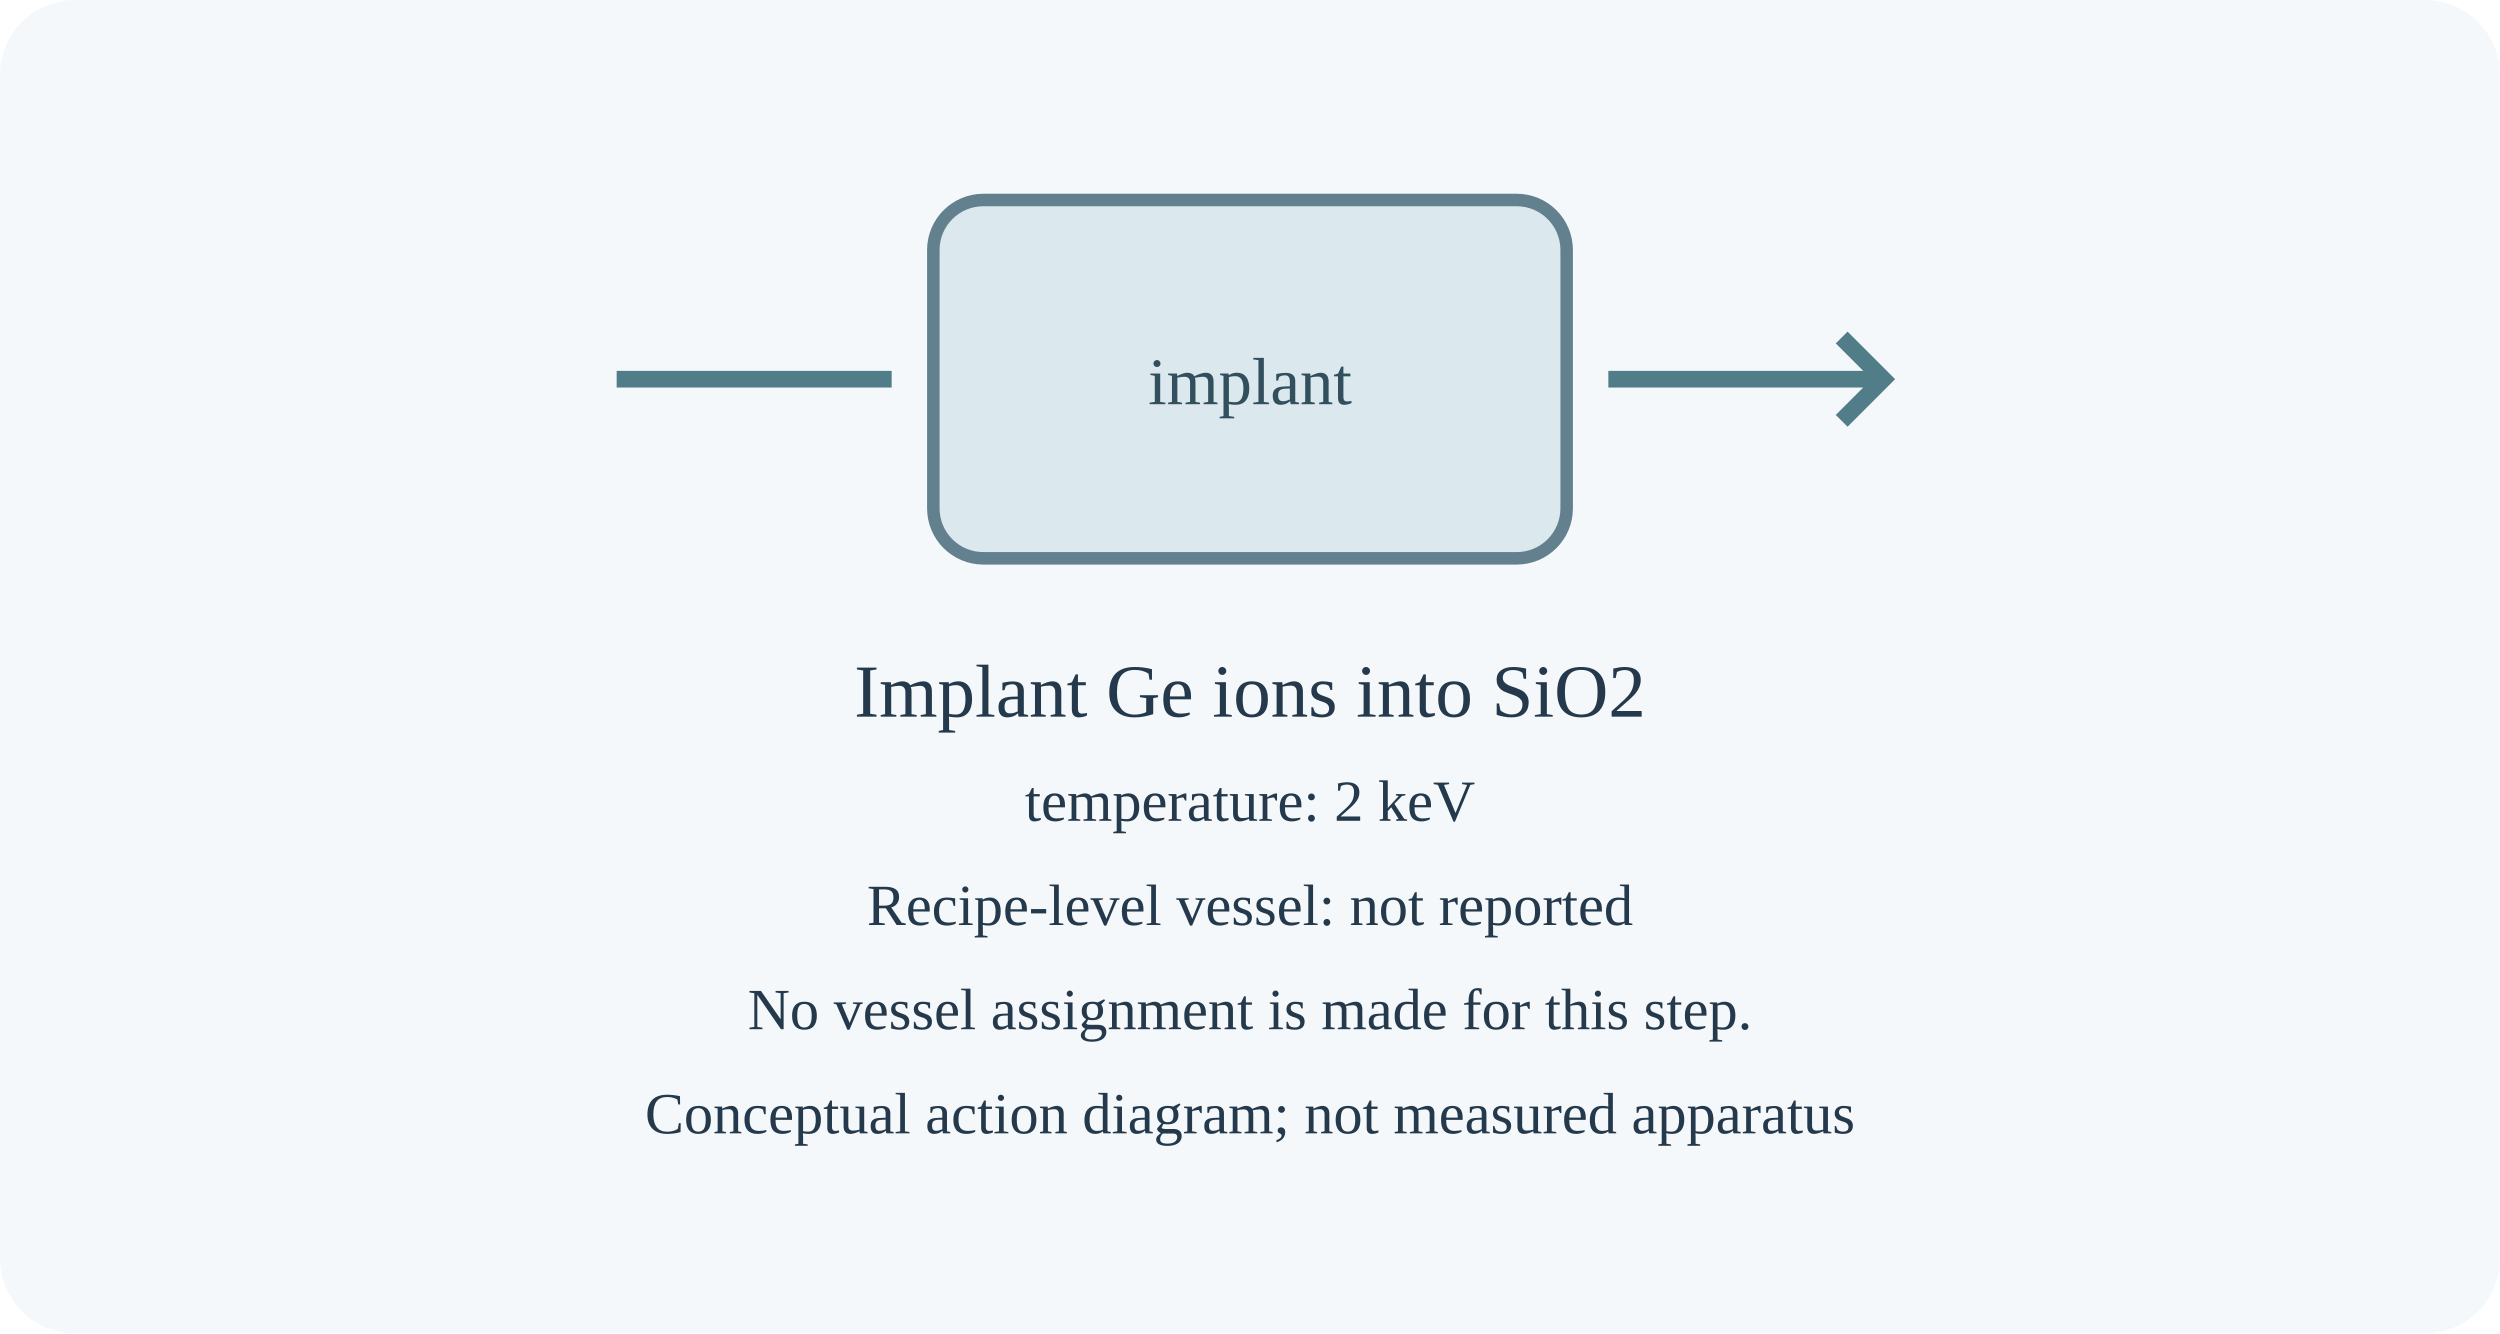
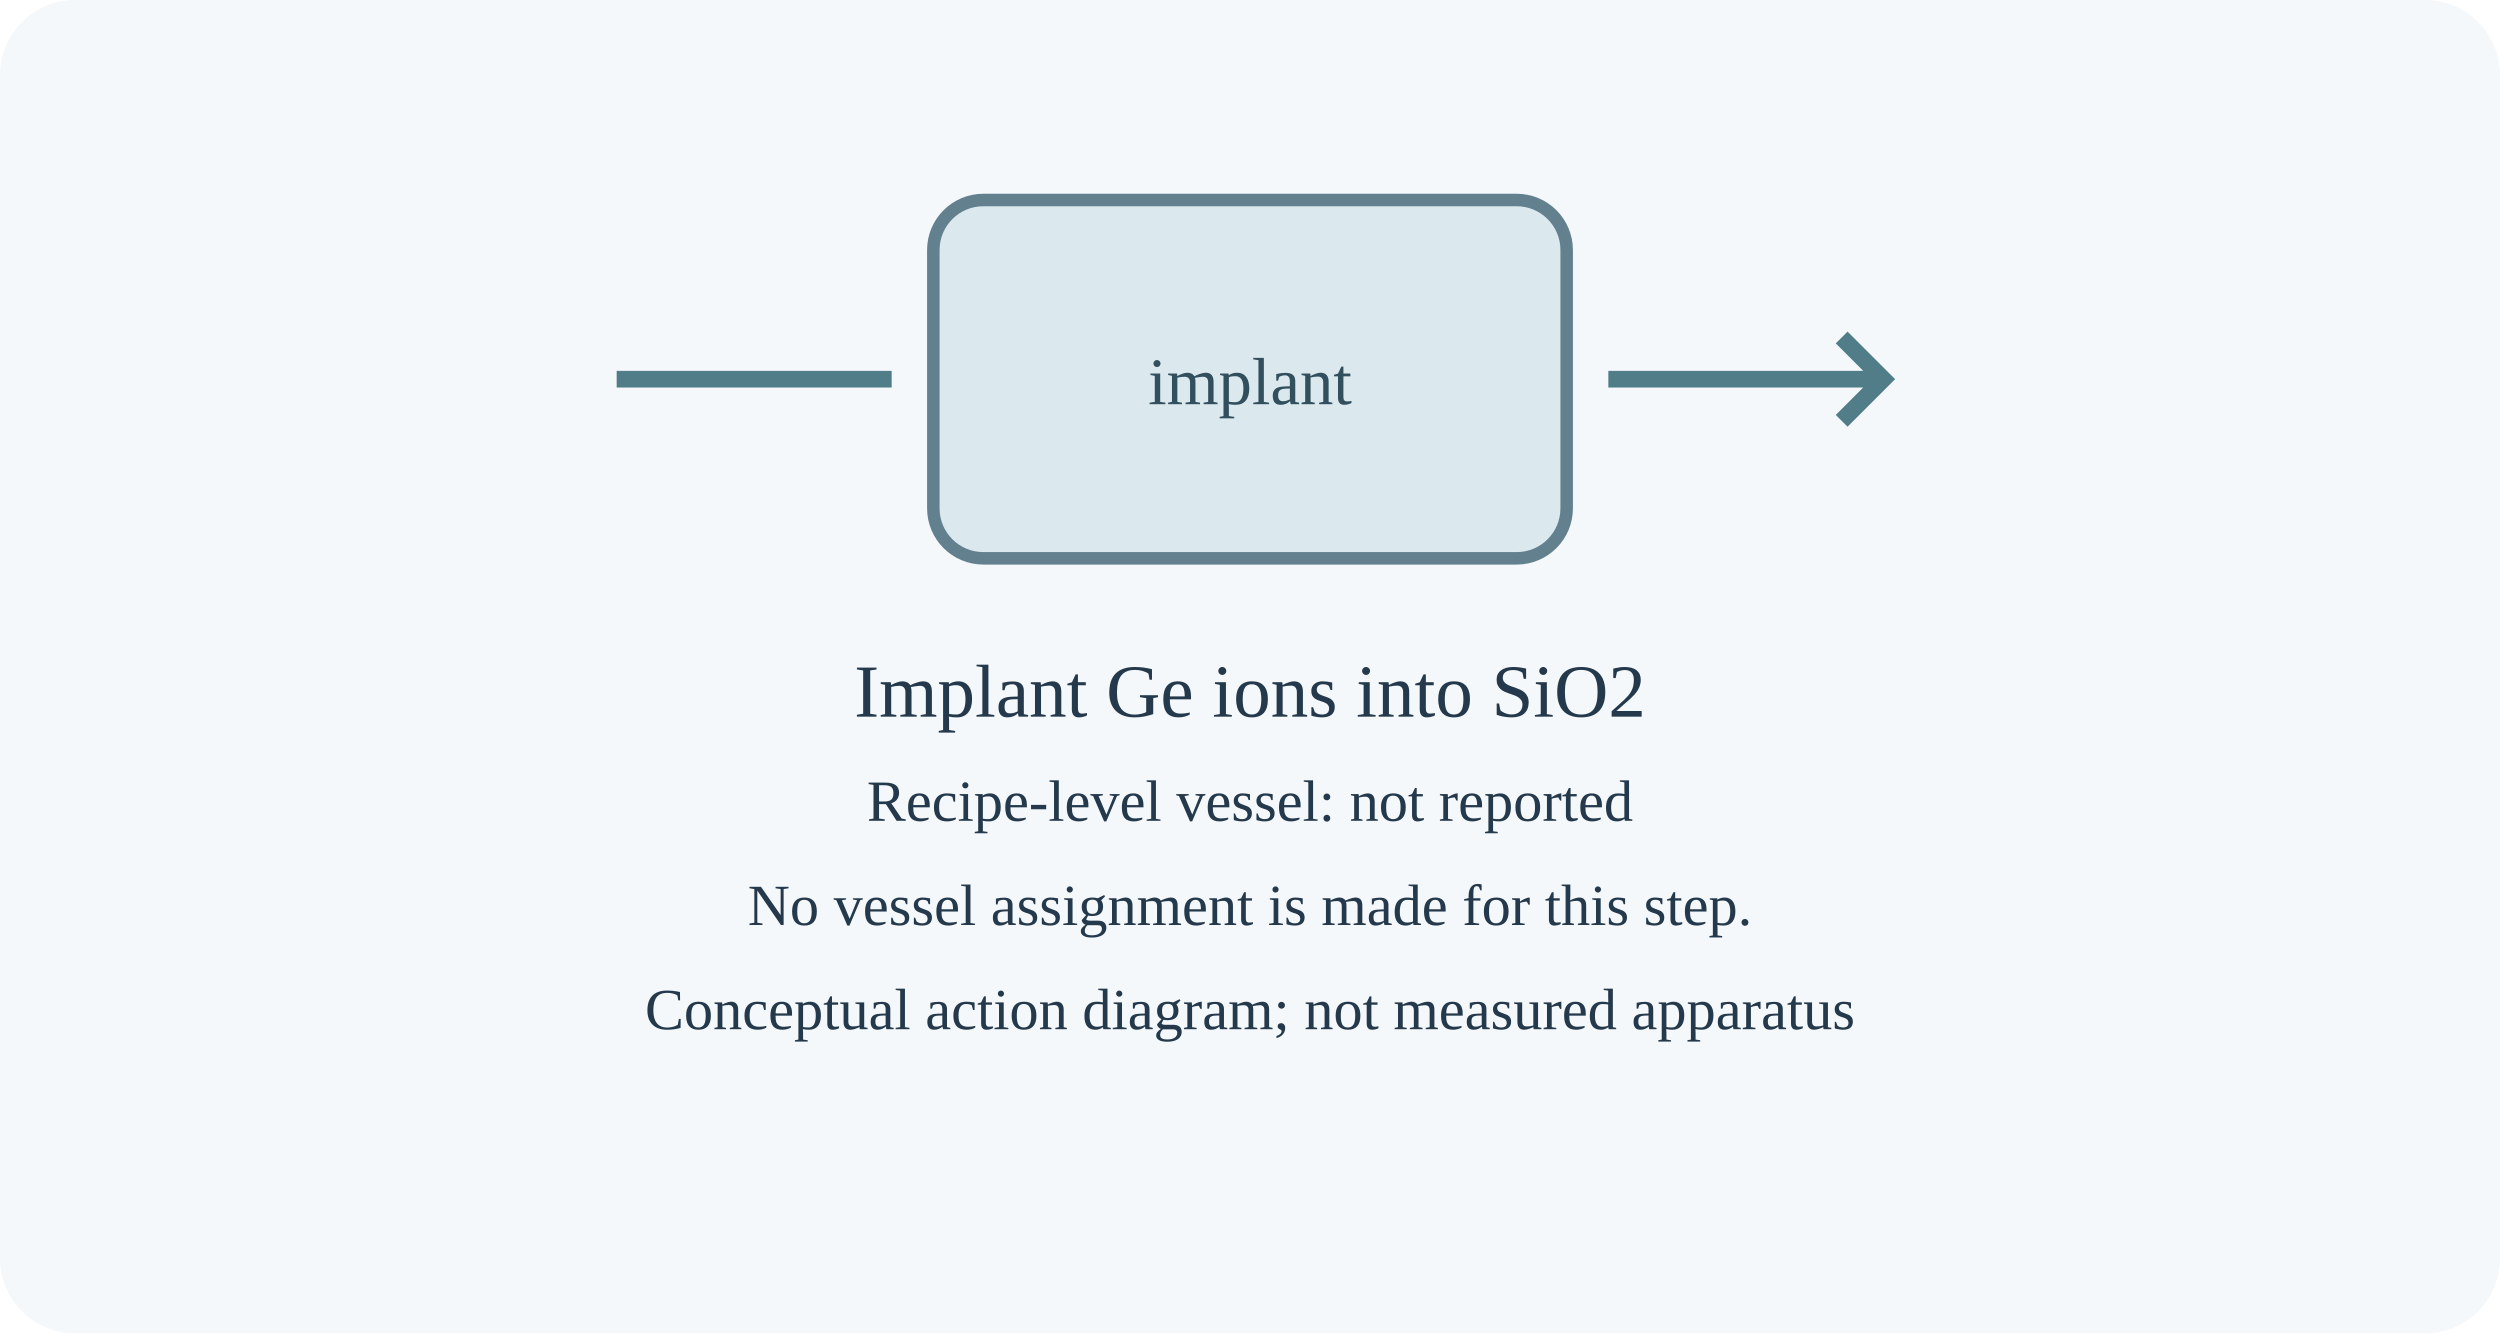
<svg xmlns="http://www.w3.org/2000/svg" viewBox="0 0 600 320" role="img" aria-labelledby="title desc">
  <rect width="600" height="320" rx="18" fill="#f4f8fb" />
  <rect x="224" y="48" width="152" height="86" rx="12" fill="#dbe9ef" stroke="#63808f" stroke-width="3" />
  <path d="M148 91H214M386 91H452M442 81L452 91 442 101" fill="none" stroke="#517d88" stroke-width="4" />
  <text x="300" y="97" text-anchor="middle" font-size="16" fill="#314f5d">implant</text>
  <text x="300" y="172" text-anchor="middle" font-size="18" fill="#24394b">Implant Ge ions into SiO2</text>
-   <text x="300" y="197" text-anchor="middle" font-size="14" fill="#24394b">temperature: 2 keV</text>
-   <text x="300" y="222" text-anchor="middle" font-size="14" fill="#24394b">Recipe-level vessel: not reported</text>
-   <text x="300" y="247" text-anchor="middle" font-size="14" fill="#24394b">No vessel assignment is made for this step.</text>
-   <text x="300" y="272" text-anchor="middle" font-size="14" fill="#24394b">Conceptual action diagram; not measured apparatus</text>
+   <text x="300" y="197" text-anchor="middle" font-size="14" fill="#24394b">Recipe-level vessel: not reported</text>
+   <text x="300" y="222" text-anchor="middle" font-size="14" fill="#24394b">No vessel assignment is made for this step.</text>
+   <text x="300" y="247" text-anchor="middle" font-size="14" fill="#24394b">Conceptual action diagram; not measured apparatus</text>
</svg>
